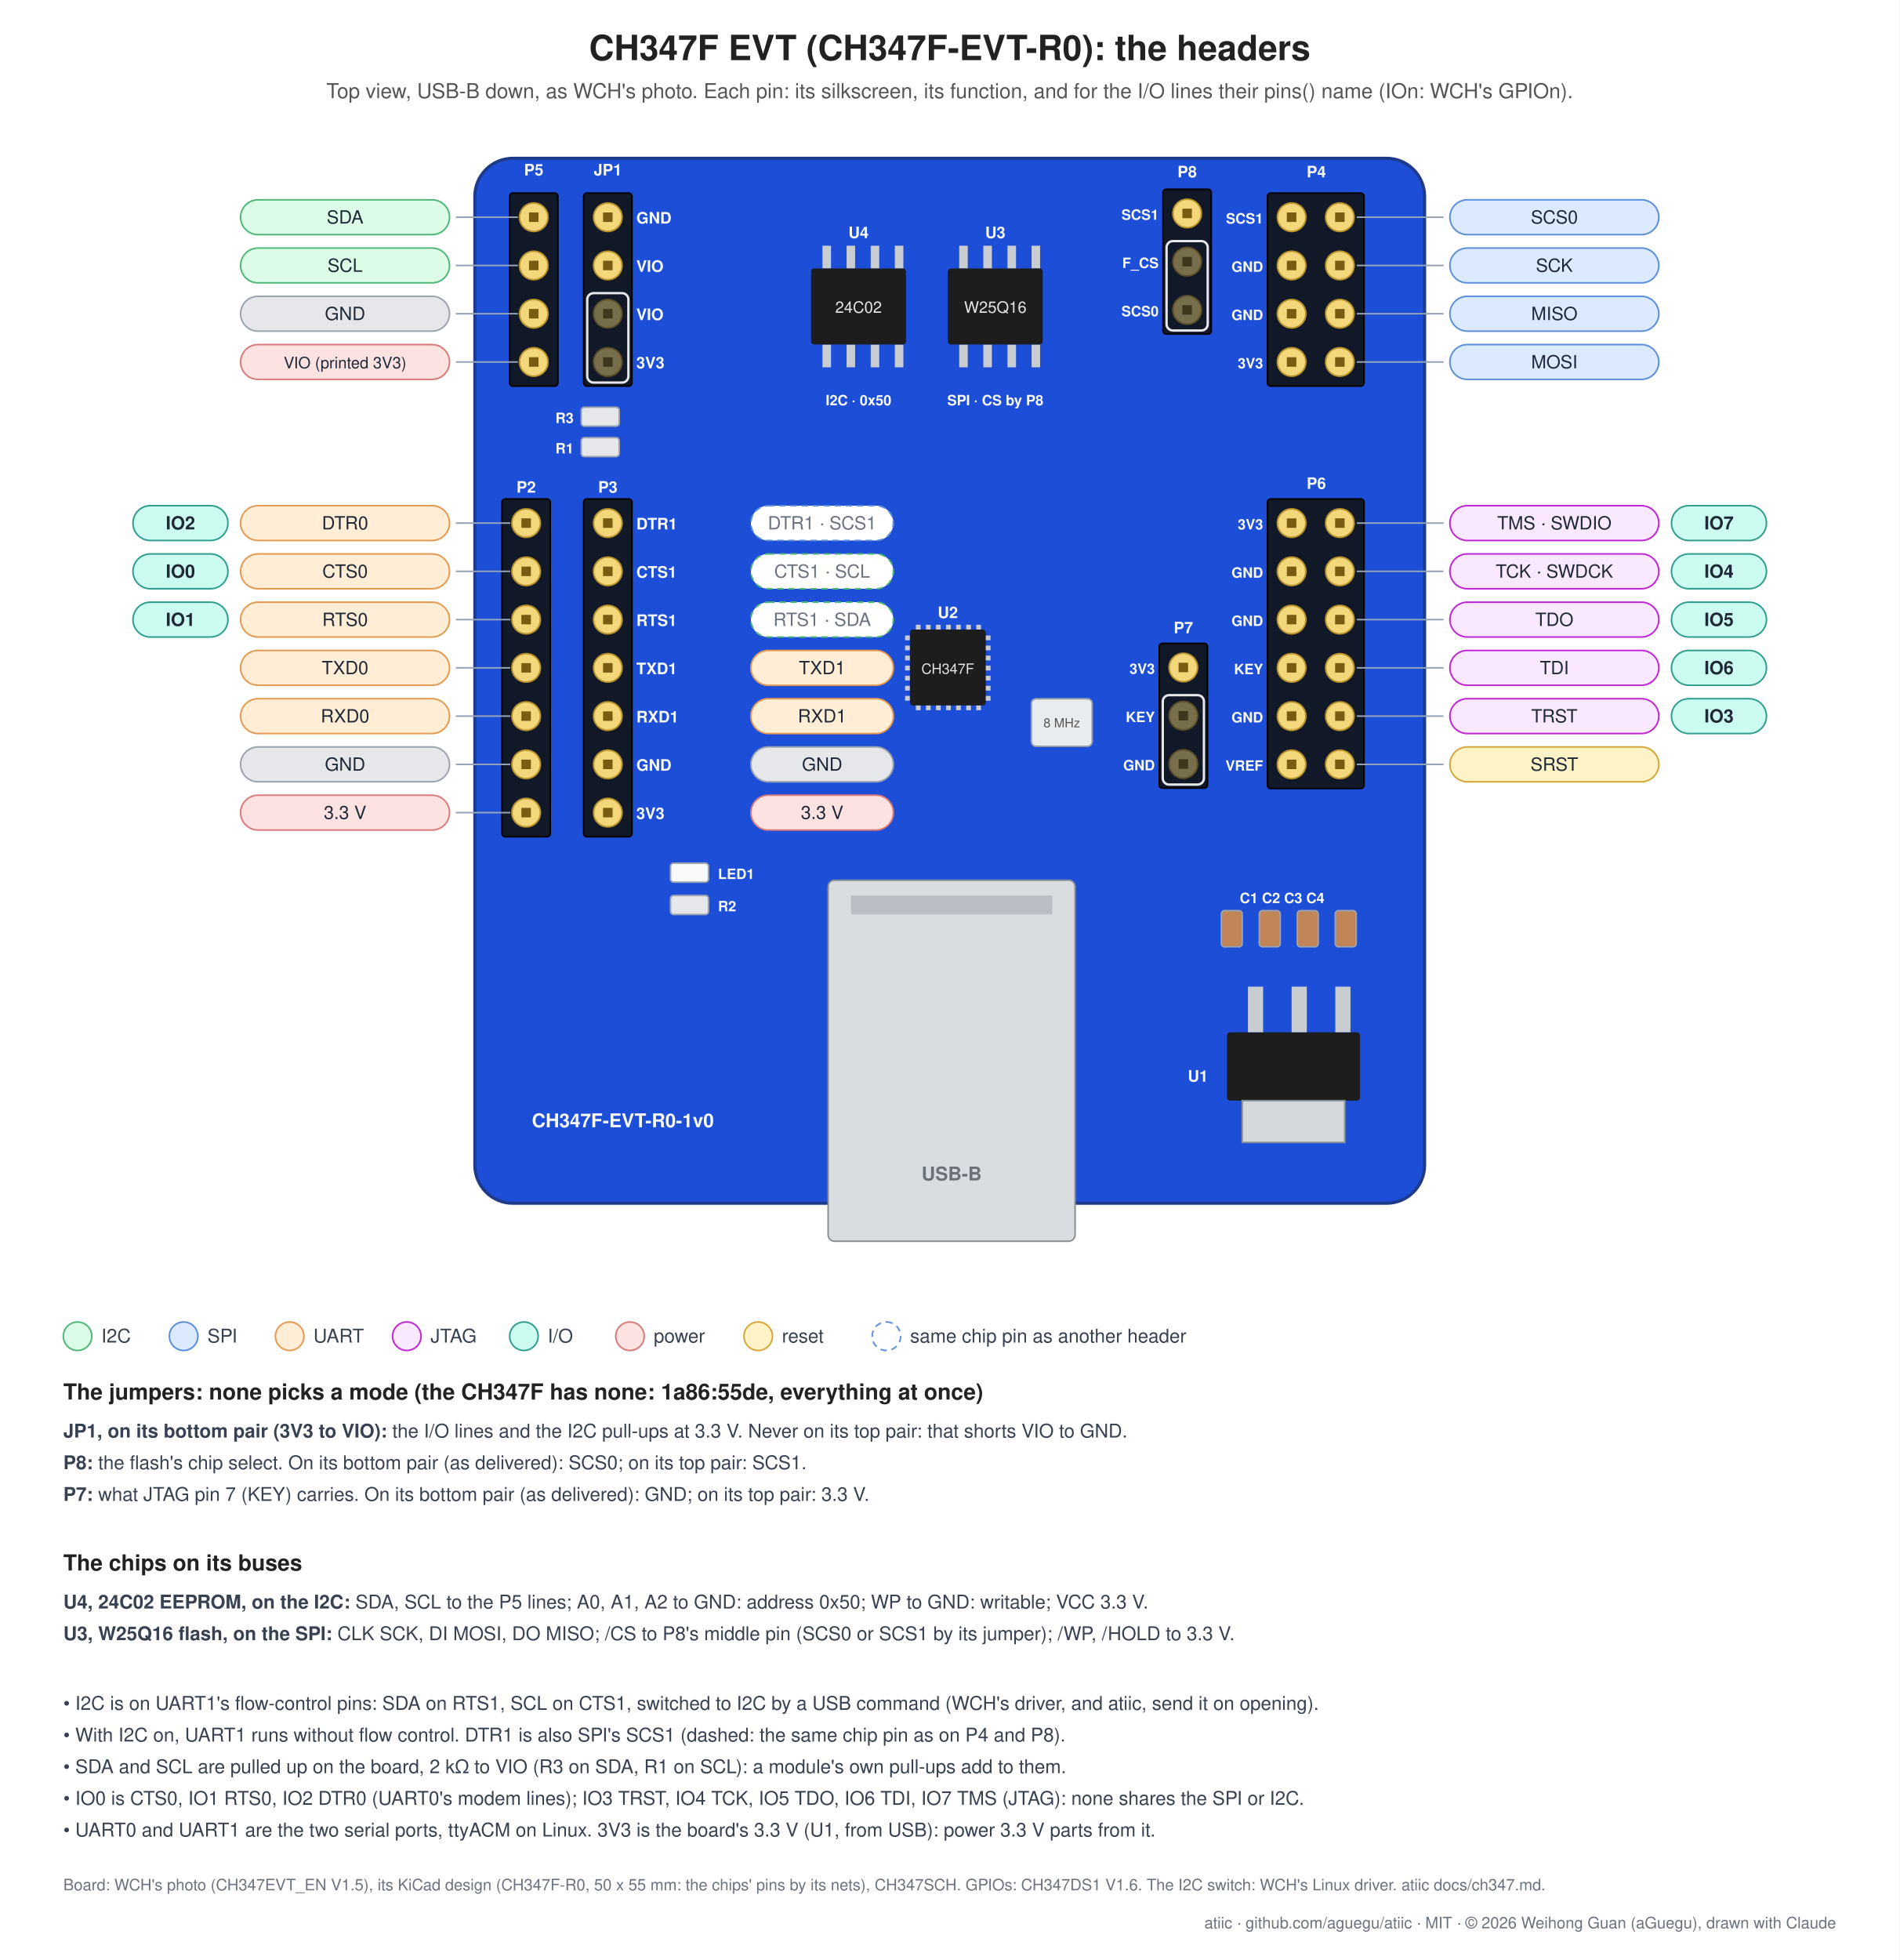
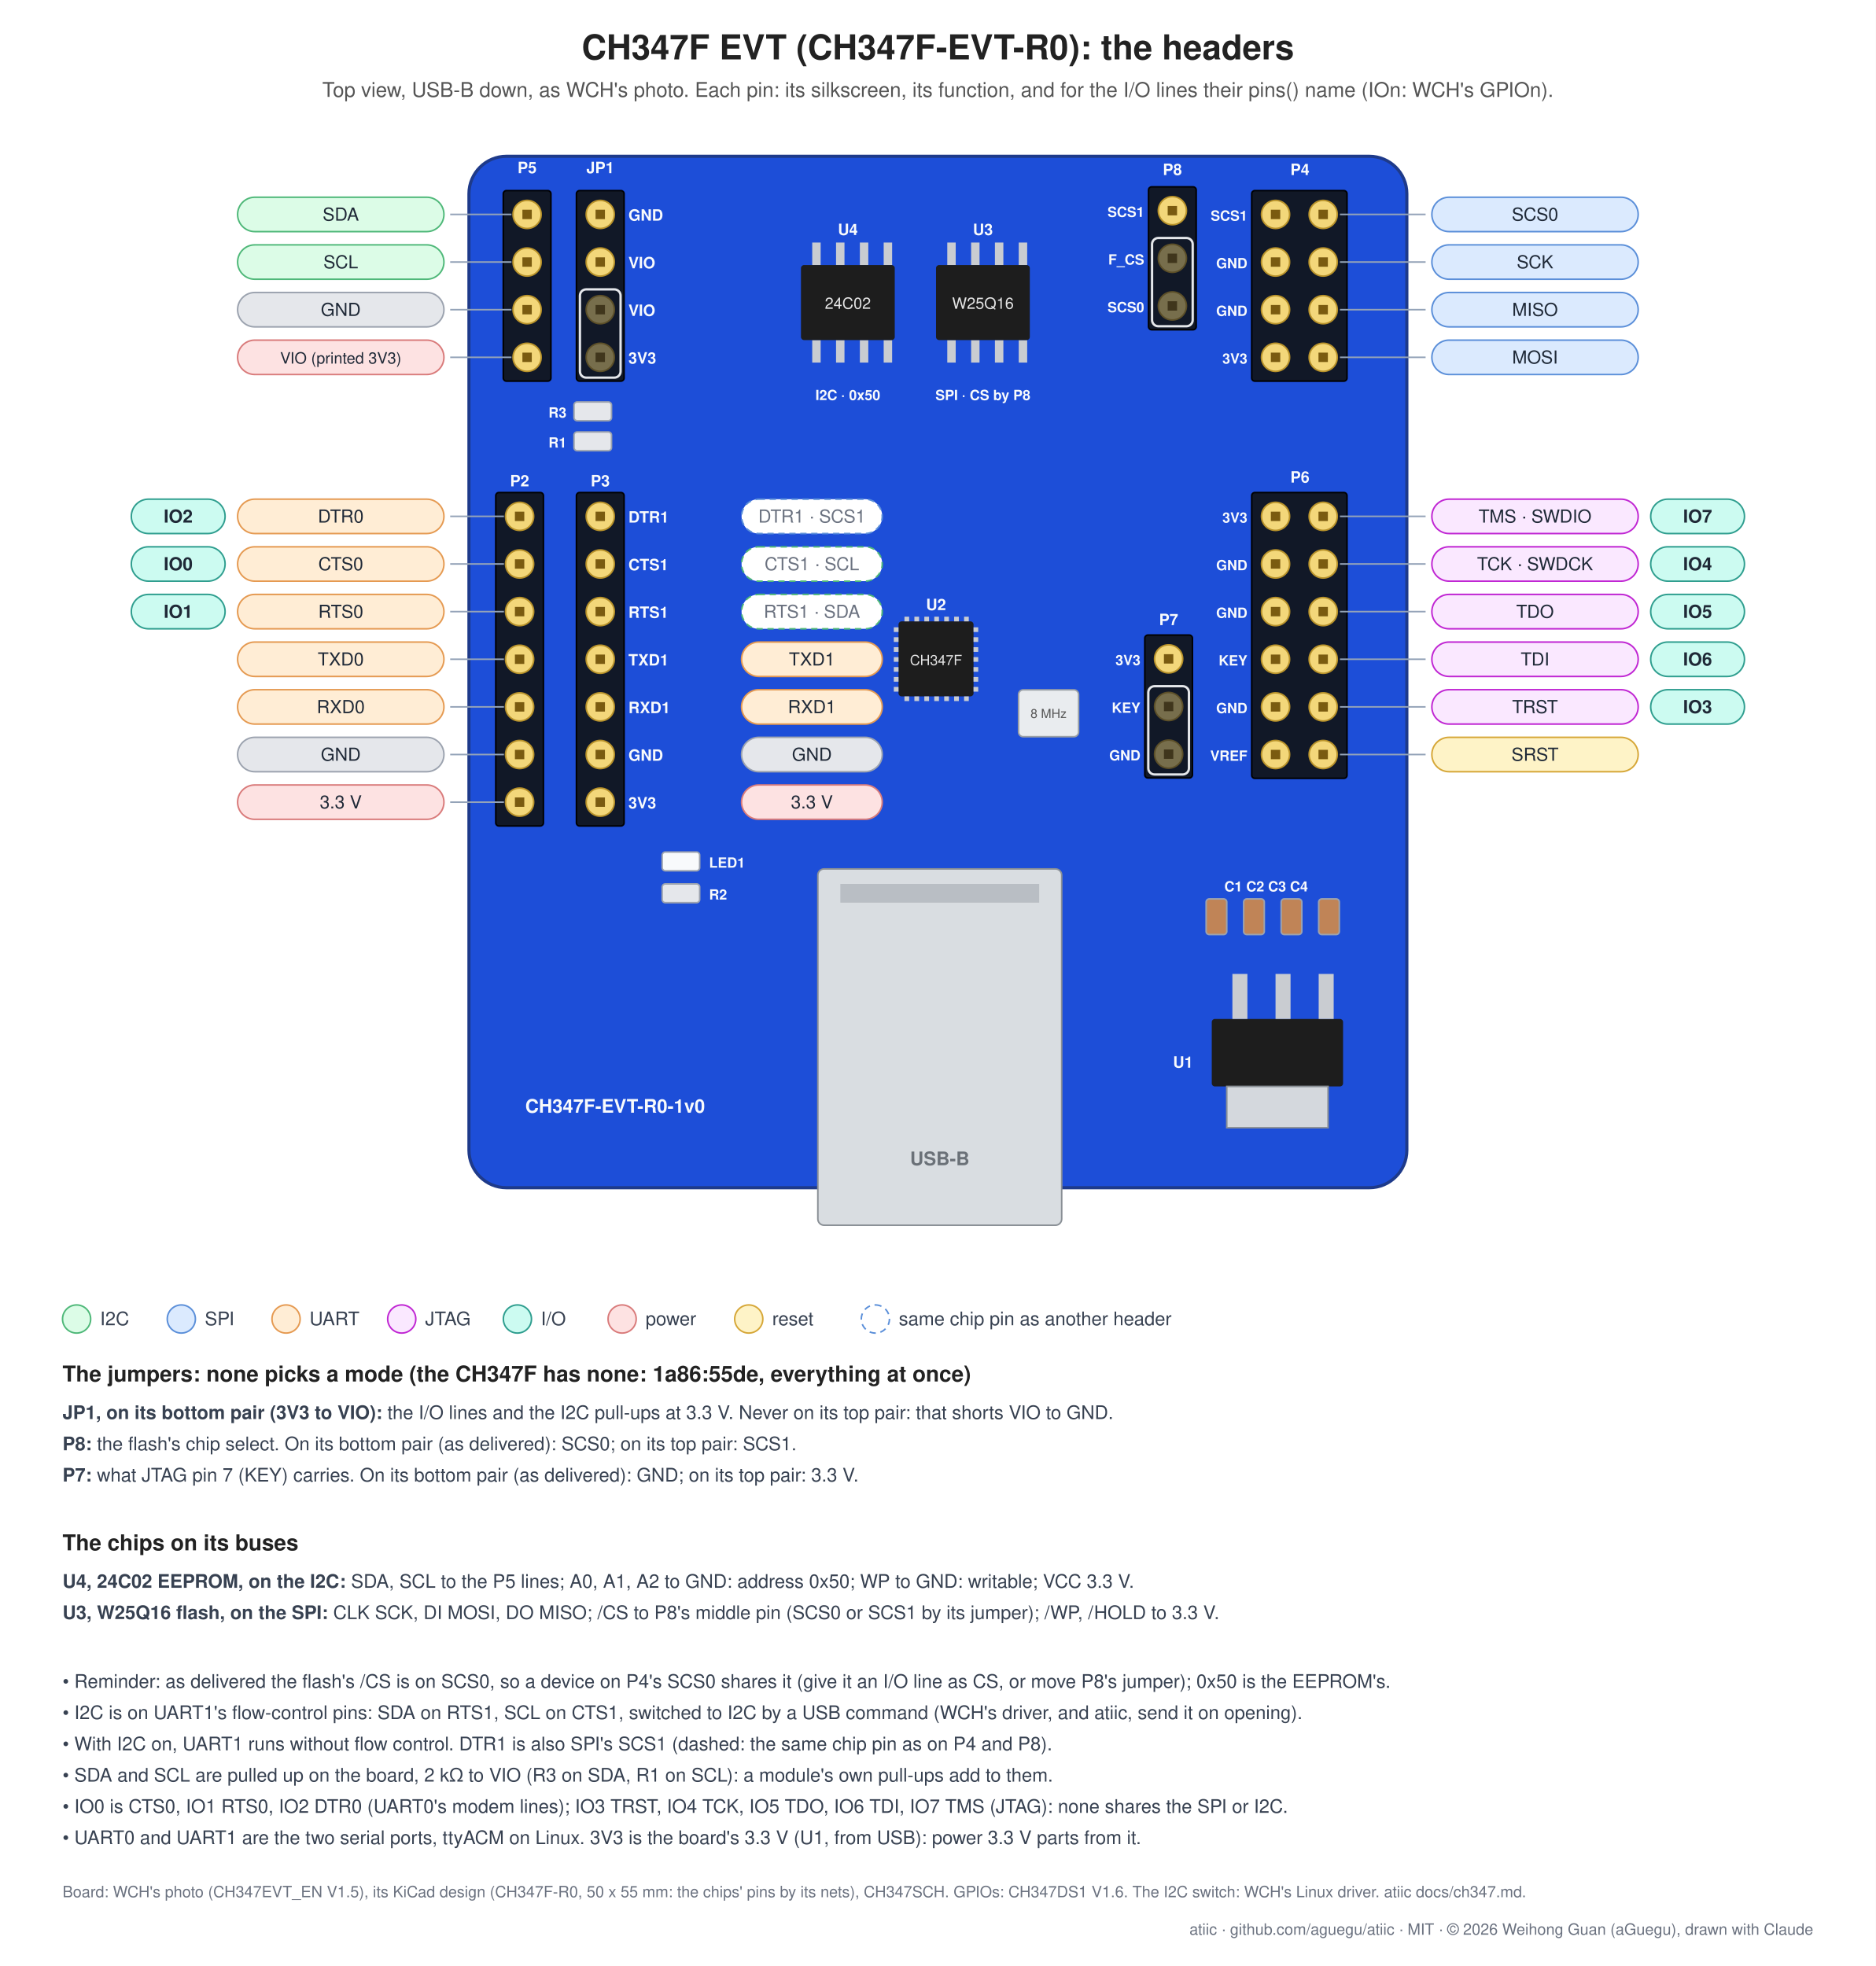
- <svg xmlns="http://www.w3.org/2000/svg" viewBox="0 0 1200 1238" width="1200" height="1238" font-family="Helvetica, Arial, sans-serif">
-   <rect width="1200" height="1238" fill="#ffffff" />
+ <svg xmlns="http://www.w3.org/2000/svg" viewBox="0 0 1200 1258" width="1200" height="1258" font-family="Helvetica, Arial, sans-serif">
+   <rect width="1200" height="1258" fill="#ffffff" />
  <text x="600.0" y="38" text-anchor="middle" font-size="22" font-weight="bold" fill="#222">CH347F EVT (CH347F-EVT-R0): the headers</text>
  <text x="600.0" y="62" text-anchor="middle" font-size="13" fill="#555">Top view, USB-B down, as WCH's photo. Each pin: its silkscreen, its function, and for the I/O lines their pins() name (IOn: WCH's GPIOn).</text>
  <rect x="300" y="100" width="600" height="660" rx="24" fill="#1d4ed8" stroke="#1e3a8a" stroke-width="2" />
  <rect x="321.96" y="121.96" width="30.48" height="121.92" rx="2" fill="#111827" stroke="#000" />
  <circle cx="337.2" cy="137.2" r="9" fill="#f3d77a" stroke="#b8922a" />
  <rect x="334.2" y="134.2" width="6" height="6" fill="#7a5b10" />
  <circle cx="337.2" cy="167.68" r="9" fill="#f3d77a" stroke="#b8922a" />
  <rect x="334.2" y="164.68" width="6" height="6" fill="#7a5b10" />
  <circle cx="337.2" cy="198.16" r="9" fill="#f3d77a" stroke="#b8922a" />
  <rect x="334.2" y="195.16" width="6" height="6" fill="#7a5b10" />
  <circle cx="337.2" cy="228.64" r="9" fill="#f3d77a" stroke="#b8922a" />
  <rect x="334.2" y="225.64" width="6" height="6" fill="#7a5b10" />
  <text x="337.2" y="110.8" text-anchor="middle" font-size="10" font-weight="bold" fill="#f8fafc">P5</text>
  <line x1="327.2" y1="137.2" x2="288" y2="137.2" stroke="#94a3b8" />
  <rect x="152" y="126.2" width="132" height="22" rx="11" fill="#dcfce7" stroke="#4fb879" />
  <text x="218.0" y="141.2" text-anchor="middle" font-size="11.5" fill="#1f2937">SDA</text>
  <line x1="327.2" y1="167.68" x2="288" y2="167.68" stroke="#94a3b8" />
  <rect x="152" y="156.68" width="132" height="22" rx="11" fill="#dcfce7" stroke="#4fb879" />
  <text x="218.0" y="171.68" text-anchor="middle" font-size="11.5" fill="#1f2937">SCL</text>
  <line x1="327.2" y1="198.16" x2="288" y2="198.16" stroke="#94a3b8" />
  <rect x="152" y="187.16" width="132" height="22" rx="11" fill="#e5e7eb" stroke="#9ca3af" />
  <text x="218.0" y="202.16" text-anchor="middle" font-size="11.5" fill="#1f2937">GND</text>
  <line x1="327.2" y1="228.64" x2="288" y2="228.64" stroke="#94a3b8" />
  <rect x="152" y="217.64" width="132" height="22" rx="11" fill="#fde2e2" stroke="#d97b7b" />
  <text x="218.0" y="232.64" text-anchor="middle" font-size="10" fill="#1f2937">VIO (printed 3V3)</text>
  <rect x="368.76" y="121.96" width="30.48" height="121.92" rx="2" fill="#111827" stroke="#000" />
  <circle cx="384.0" cy="137.2" r="9" fill="#f3d77a" stroke="#b8922a" />
  <rect x="381.0" y="134.2" width="6" height="6" fill="#7a5b10" />
  <circle cx="384.0" cy="167.68" r="9" fill="#f3d77a" stroke="#b8922a" />
  <rect x="381.0" y="164.68" width="6" height="6" fill="#7a5b10" />
  <circle cx="384.0" cy="198.16" r="9" fill="#f3d77a" stroke="#b8922a" />
  <rect x="381.0" y="195.16" width="6" height="6" fill="#7a5b10" />
  <circle cx="384.0" cy="228.64" r="9" fill="#f3d77a" stroke="#b8922a" />
  <rect x="381.0" y="225.64" width="6" height="6" fill="#7a5b10" />
  <rect x="371.0" y="185.16" width="26" height="56.48" rx="4" fill="#111827" fill-opacity="0.55" stroke="#e5e7eb" stroke-width="1.5" />
  <text x="402.0" y="141.2" text-anchor="start" font-size="10" font-weight="bold" fill="#f8fafc">GND</text>
  <text x="402.0" y="171.68" text-anchor="start" font-size="10" font-weight="bold" fill="#f8fafc">VIO</text>
  <text x="402.0" y="202.16" text-anchor="start" font-size="10" font-weight="bold" fill="#f8fafc">VIO</text>
  <text x="402.0" y="232.64" text-anchor="start" font-size="10" font-weight="bold" fill="#f8fafc">3V3</text>
  <text x="384.0" y="110.8" text-anchor="middle" font-size="10" font-weight="bold" fill="#f8fafc">JP1</text>
  <rect x="367.2" y="257.2" width="24" height="12" rx="2" fill="#e5e7eb" stroke="#9ca3af" />
  <text x="362.4" y="267.2" text-anchor="end" font-size="9" font-weight="bold" fill="#f8fafc">R3</text>
  <rect x="367.2" y="276.4" width="24" height="12" rx="2" fill="#e5e7eb" stroke="#9ca3af" />
  <text x="362.4" y="286.4" text-anchor="end" font-size="9" font-weight="bold" fill="#f8fafc">R1</text>
  <rect x="317.16" y="315.16" width="30.48" height="213.36" rx="2" fill="#111827" stroke="#000" />
  <circle cx="332.4" cy="330.4" r="9" fill="#f3d77a" stroke="#b8922a" />
  <rect x="329.4" y="327.4" width="6" height="6" fill="#7a5b10" />
  <circle cx="332.4" cy="360.88" r="9" fill="#f3d77a" stroke="#b8922a" />
  <rect x="329.4" y="357.88" width="6" height="6" fill="#7a5b10" />
  <circle cx="332.4" cy="391.36" r="9" fill="#f3d77a" stroke="#b8922a" />
  <rect x="329.4" y="388.36" width="6" height="6" fill="#7a5b10" />
  <circle cx="332.4" cy="421.84" r="9" fill="#f3d77a" stroke="#b8922a" />
  <rect x="329.4" y="418.84" width="6" height="6" fill="#7a5b10" />
  <circle cx="332.4" cy="452.32" r="9" fill="#f3d77a" stroke="#b8922a" />
  <rect x="329.4" y="449.32" width="6" height="6" fill="#7a5b10" />
  <circle cx="332.4" cy="482.8" r="9" fill="#f3d77a" stroke="#b8922a" />
  <rect x="329.4" y="479.8" width="6" height="6" fill="#7a5b10" />
  <circle cx="332.4" cy="513.28" r="9" fill="#f3d77a" stroke="#b8922a" />
  <rect x="329.4" y="510.28" width="6" height="6" fill="#7a5b10" />
  <rect x="368.76" y="315.16" width="30.48" height="213.36" rx="2" fill="#111827" stroke="#000" />
  <circle cx="384.0" cy="330.4" r="9" fill="#f3d77a" stroke="#b8922a" />
  <rect x="381.0" y="327.4" width="6" height="6" fill="#7a5b10" />
  <circle cx="384.0" cy="360.88" r="9" fill="#f3d77a" stroke="#b8922a" />
  <rect x="381.0" y="357.88" width="6" height="6" fill="#7a5b10" />
  <circle cx="384.0" cy="391.36" r="9" fill="#f3d77a" stroke="#b8922a" />
  <rect x="381.0" y="388.36" width="6" height="6" fill="#7a5b10" />
  <circle cx="384.0" cy="421.84" r="9" fill="#f3d77a" stroke="#b8922a" />
  <rect x="381.0" y="418.84" width="6" height="6" fill="#7a5b10" />
  <circle cx="384.0" cy="452.32" r="9" fill="#f3d77a" stroke="#b8922a" />
  <rect x="381.0" y="449.32" width="6" height="6" fill="#7a5b10" />
  <circle cx="384.0" cy="482.8" r="9" fill="#f3d77a" stroke="#b8922a" />
  <rect x="381.0" y="479.8" width="6" height="6" fill="#7a5b10" />
  <circle cx="384.0" cy="513.28" r="9" fill="#f3d77a" stroke="#b8922a" />
  <rect x="381.0" y="510.28" width="6" height="6" fill="#7a5b10" />
  <text x="332.4" y="311.2" text-anchor="middle" font-size="10" font-weight="bold" fill="#f8fafc">P2</text>
  <text x="384.0" y="311.2" text-anchor="middle" font-size="10" font-weight="bold" fill="#f8fafc">P3</text>
  <line x1="322.4" y1="330.4" x2="288" y2="330.4" stroke="#94a3b8" />
  <rect x="152" y="319.4" width="132" height="22" rx="11" fill="#ffedd5" stroke="#e59a52" />
  <text x="218.0" y="334.4" text-anchor="middle" font-size="11.5" fill="#1f2937">DTR0</text>
  <rect x="84" y="319.4" width="60" height="22" rx="11" fill="#ccfbf1" stroke="#2f9e8f" />
  <text x="114.0" y="334.4" text-anchor="middle" font-size="11.5" font-weight="bold" fill="#1f2937">IO2</text>
  <text x="402.0" y="334.4" text-anchor="start" font-size="10" font-weight="bold" fill="#f8fafc">DTR1</text>
  <rect x="474.4" y="319.4" width="90" height="22" rx="11" fill="#ffffff" stroke="#5b8fd9" stroke-dasharray="4 3" />
  <text x="519.4" y="334.4" text-anchor="middle" font-size="11.5" fill="#6b7280">DTR1 · SCS1</text>
  <line x1="322.4" y1="360.88" x2="288" y2="360.88" stroke="#94a3b8" />
  <rect x="152" y="349.88" width="132" height="22" rx="11" fill="#ffedd5" stroke="#e59a52" />
  <text x="218.0" y="364.88" text-anchor="middle" font-size="11.5" fill="#1f2937">CTS0</text>
  <rect x="84" y="349.88" width="60" height="22" rx="11" fill="#ccfbf1" stroke="#2f9e8f" />
  <text x="114.0" y="364.88" text-anchor="middle" font-size="11.5" font-weight="bold" fill="#1f2937">IO0</text>
  <text x="402.0" y="364.88" text-anchor="start" font-size="10" font-weight="bold" fill="#f8fafc">CTS1</text>
  <rect x="474.4" y="349.88" width="90" height="22" rx="11" fill="#ffffff" stroke="#4fb879" stroke-dasharray="4 3" />
  <text x="519.4" y="364.88" text-anchor="middle" font-size="11.5" fill="#6b7280">CTS1 · SCL</text>
  <line x1="322.4" y1="391.36" x2="288" y2="391.36" stroke="#94a3b8" />
  <rect x="152" y="380.36" width="132" height="22" rx="11" fill="#ffedd5" stroke="#e59a52" />
  <text x="218.0" y="395.36" text-anchor="middle" font-size="11.5" fill="#1f2937">RTS0</text>
  <rect x="84" y="380.36" width="60" height="22" rx="11" fill="#ccfbf1" stroke="#2f9e8f" />
  <text x="114.0" y="395.36" text-anchor="middle" font-size="11.5" font-weight="bold" fill="#1f2937">IO1</text>
  <text x="402.0" y="395.36" text-anchor="start" font-size="10" font-weight="bold" fill="#f8fafc">RTS1</text>
  <rect x="474.4" y="380.36" width="90" height="22" rx="11" fill="#ffffff" stroke="#4fb879" stroke-dasharray="4 3" />
  <text x="519.4" y="395.36" text-anchor="middle" font-size="11.5" fill="#6b7280">RTS1 · SDA</text>
  <line x1="322.4" y1="421.84" x2="288" y2="421.84" stroke="#94a3b8" />
  <rect x="152" y="410.84" width="132" height="22" rx="11" fill="#ffedd5" stroke="#e59a52" />
  <text x="218.0" y="425.84" text-anchor="middle" font-size="11.5" fill="#1f2937">TXD0</text>
  <text x="402.0" y="425.84" text-anchor="start" font-size="10" font-weight="bold" fill="#f8fafc">TXD1</text>
  <rect x="474.4" y="410.84" width="90" height="22" rx="11" fill="#ffedd5" stroke="#e59a52" />
  <text x="519.4" y="425.84" text-anchor="middle" font-size="11.5" fill="#1f2937">TXD1</text>
  <line x1="322.4" y1="452.32" x2="288" y2="452.32" stroke="#94a3b8" />
  <rect x="152" y="441.32" width="132" height="22" rx="11" fill="#ffedd5" stroke="#e59a52" />
  <text x="218.0" y="456.32" text-anchor="middle" font-size="11.5" fill="#1f2937">RXD0</text>
  <text x="402.0" y="456.32" text-anchor="start" font-size="10" font-weight="bold" fill="#f8fafc">RXD1</text>
  <rect x="474.4" y="441.32" width="90" height="22" rx="11" fill="#ffedd5" stroke="#e59a52" />
  <text x="519.4" y="456.32" text-anchor="middle" font-size="11.5" fill="#1f2937">RXD1</text>
  <line x1="322.4" y1="482.8" x2="288" y2="482.8" stroke="#94a3b8" />
  <rect x="152" y="471.8" width="132" height="22" rx="11" fill="#e5e7eb" stroke="#9ca3af" />
  <text x="218.0" y="486.8" text-anchor="middle" font-size="11.5" fill="#1f2937">GND</text>
  <text x="402.0" y="486.8" text-anchor="start" font-size="10" font-weight="bold" fill="#f8fafc">GND</text>
  <rect x="474.4" y="471.8" width="90" height="22" rx="11" fill="#e5e7eb" stroke="#9ca3af" />
  <text x="519.4" y="486.8" text-anchor="middle" font-size="11.5" fill="#1f2937">GND</text>
  <line x1="322.4" y1="513.28" x2="288" y2="513.28" stroke="#94a3b8" />
  <rect x="152" y="502.28" width="132" height="22" rx="11" fill="#fde2e2" stroke="#d97b7b" />
  <text x="218.0" y="517.28" text-anchor="middle" font-size="11.5" fill="#1f2937">3.3 V</text>
  <text x="402.0" y="517.28" text-anchor="start" font-size="10" font-weight="bold" fill="#f8fafc">3V3</text>
  <rect x="474.4" y="502.28" width="90" height="22" rx="11" fill="#fde2e2" stroke="#d97b7b" />
  <text x="519.4" y="517.28" text-anchor="middle" font-size="11.5" fill="#1f2937">3.3 V</text>
  <rect x="519.6" y="155.2" width="5.4" height="14.4" fill="#c9ccd1" />
  <rect x="519.6" y="217.6" width="5.4" height="14.4" fill="#c9ccd1" />
  <rect x="534.84" y="155.2" width="5.4" height="14.4" fill="#c9ccd1" />
  <rect x="534.84" y="217.6" width="5.4" height="14.4" fill="#c9ccd1" />
  <rect x="550.08" y="155.2" width="5.4" height="14.4" fill="#c9ccd1" />
  <rect x="550.08" y="217.6" width="5.4" height="14.4" fill="#c9ccd1" />
  <rect x="565.32" y="155.2" width="5.4" height="14.4" fill="#c9ccd1" />
  <rect x="565.32" y="217.6" width="5.4" height="14.4" fill="#c9ccd1" />
  <rect x="512.4" y="169.6" width="60" height="48" rx="2" fill="#1d1d1d" />
  <text x="542.4" y="197.6" text-anchor="middle" font-size="10" fill="#e5e5e5">24C02</text>
  <text x="542.4" y="150.4" text-anchor="middle" font-size="10" font-weight="bold" fill="#f8fafc">U4</text>
  <rect x="606.0" y="155.2" width="5.4" height="14.4" fill="#c9ccd1" />
  <rect x="606.0" y="217.6" width="5.4" height="14.4" fill="#c9ccd1" />
  <rect x="621.24" y="155.2" width="5.4" height="14.4" fill="#c9ccd1" />
  <rect x="621.24" y="217.6" width="5.4" height="14.4" fill="#c9ccd1" />
  <rect x="636.48" y="155.2" width="5.4" height="14.4" fill="#c9ccd1" />
  <rect x="636.48" y="217.6" width="5.4" height="14.4" fill="#c9ccd1" />
  <rect x="651.72" y="155.2" width="5.4" height="14.4" fill="#c9ccd1" />
  <rect x="651.72" y="217.6" width="5.4" height="14.4" fill="#c9ccd1" />
  <rect x="598.8" y="169.6" width="60" height="48" rx="2" fill="#1d1d1d" />
  <text x="628.8" y="197.6" text-anchor="middle" font-size="10" fill="#e5e5e5">W25Q16</text>
  <text x="628.8" y="150.4" text-anchor="middle" font-size="10" font-weight="bold" fill="#f8fafc">U3</text>
  <text x="542.4" y="256.0" text-anchor="middle" font-size="9" font-weight="bold" fill="#f8fafc">I2C · 0x50</text>
  <text x="628.8" y="256.0" text-anchor="middle" font-size="9" font-weight="bold" fill="#f8fafc">SPI · CS by P8</text>
  <rect x="574.8" y="397.6" width="48" height="48" rx="2" fill="#1d1d1d" />
  <rect x="578.6" y="394.6" width="3" height="3" fill="#c9ccd1" />
  <rect x="578.6" y="445.6" width="3" height="3" fill="#c9ccd1" />
  <rect x="571.8" y="401.4" width="3" height="3" fill="#c9ccd1" />
  <rect x="622.8" y="401.4" width="3" height="3" fill="#c9ccd1" />
  <rect x="584.96" y="394.6" width="3" height="3" fill="#c9ccd1" />
  <rect x="584.96" y="445.6" width="3" height="3" fill="#c9ccd1" />
  <rect x="571.8" y="407.76" width="3" height="3" fill="#c9ccd1" />
  <rect x="622.8" y="407.76" width="3" height="3" fill="#c9ccd1" />
  <rect x="591.32" y="394.6" width="3" height="3" fill="#c9ccd1" />
  <rect x="591.32" y="445.6" width="3" height="3" fill="#c9ccd1" />
  <rect x="571.8" y="414.12" width="3" height="3" fill="#c9ccd1" />
  <rect x="622.8" y="414.12" width="3" height="3" fill="#c9ccd1" />
  <rect x="597.68" y="394.6" width="3" height="3" fill="#c9ccd1" />
  <rect x="597.68" y="445.6" width="3" height="3" fill="#c9ccd1" />
  <rect x="571.8" y="420.48" width="3" height="3" fill="#c9ccd1" />
  <rect x="622.8" y="420.48" width="3" height="3" fill="#c9ccd1" />
  <rect x="604.04" y="394.6" width="3" height="3" fill="#c9ccd1" />
  <rect x="604.04" y="445.6" width="3" height="3" fill="#c9ccd1" />
  <rect x="571.8" y="426.84" width="3" height="3" fill="#c9ccd1" />
  <rect x="622.8" y="426.84" width="3" height="3" fill="#c9ccd1" />
  <rect x="610.4" y="394.6" width="3" height="3" fill="#c9ccd1" />
  <rect x="610.4" y="445.6" width="3" height="3" fill="#c9ccd1" />
  <rect x="571.8" y="433.2" width="3" height="3" fill="#c9ccd1" />
  <rect x="622.8" y="433.2" width="3" height="3" fill="#c9ccd1" />
  <rect x="616.76" y="394.6" width="3" height="3" fill="#c9ccd1" />
  <rect x="616.76" y="445.6" width="3" height="3" fill="#c9ccd1" />
  <rect x="571.8" y="439.56" width="3" height="3" fill="#c9ccd1" />
  <rect x="622.8" y="439.56" width="3" height="3" fill="#c9ccd1" />
  <text x="598.8" y="425.6" text-anchor="middle" font-size="9" fill="#e5e5e5">CH347F</text>
  <text x="598.8" y="390.4" text-anchor="middle" font-size="10" font-weight="bold" fill="#f8fafc">U2</text>
  <rect x="651.6" y="441.4" width="38.4" height="30.0" rx="3" fill="#e9ecef" stroke="#9aa0a6" />
  <text x="670.8" y="459.4" text-anchor="middle" font-size="8" fill="#555">8 MHz</text>
  <rect x="734.76" y="119.56" width="30.48" height="91.44" rx="2" fill="#111827" stroke="#000" />
  <circle cx="750.0" cy="134.8" r="9" fill="#f3d77a" stroke="#b8922a" />
  <rect x="747.0" y="131.8" width="6" height="6" fill="#7a5b10" />
  <circle cx="750.0" cy="165.28" r="9" fill="#f3d77a" stroke="#b8922a" />
  <rect x="747.0" y="162.28" width="6" height="6" fill="#7a5b10" />
  <circle cx="750.0" cy="195.76" r="9" fill="#f3d77a" stroke="#b8922a" />
  <rect x="747.0" y="192.76" width="6" height="6" fill="#7a5b10" />
  <rect x="737.0" y="152.28" width="26" height="56.48" rx="4" fill="#111827" fill-opacity="0.55" stroke="#e5e7eb" stroke-width="1.5" />
  <text x="750.0" y="112.0" text-anchor="middle" font-size="10" font-weight="bold" fill="#f8fafc">P8</text>
  <text x="732.0" y="138.8" text-anchor="end" font-size="9" font-weight="bold" fill="#f8fafc">SCS1</text>
  <text x="732.0" y="169.28" text-anchor="end" font-size="9" font-weight="bold" fill="#f8fafc">F_CS</text>
  <text x="732.0" y="199.76" text-anchor="end" font-size="9" font-weight="bold" fill="#f8fafc">SCS0</text>
  <rect x="800.76" y="121.96" width="60.96" height="121.92" rx="2" fill="#111827" stroke="#000" />
  <circle cx="816.0" cy="137.2" r="9" fill="#f3d77a" stroke="#b8922a" />
  <rect x="813.0" y="134.2" width="6" height="6" fill="#7a5b10" />
  <circle cx="816.0" cy="167.68" r="9" fill="#f3d77a" stroke="#b8922a" />
  <rect x="813.0" y="164.68" width="6" height="6" fill="#7a5b10" />
  <circle cx="816.0" cy="198.16" r="9" fill="#f3d77a" stroke="#b8922a" />
  <rect x="813.0" y="195.16" width="6" height="6" fill="#7a5b10" />
  <circle cx="816.0" cy="228.64" r="9" fill="#f3d77a" stroke="#b8922a" />
  <rect x="813.0" y="225.64" width="6" height="6" fill="#7a5b10" />
  <circle cx="846.48" cy="137.2" r="9" fill="#f3d77a" stroke="#b8922a" />
  <rect x="843.48" y="134.2" width="6" height="6" fill="#7a5b10" />
  <circle cx="846.48" cy="167.68" r="9" fill="#f3d77a" stroke="#b8922a" />
  <rect x="843.48" y="164.68" width="6" height="6" fill="#7a5b10" />
  <circle cx="846.48" cy="198.16" r="9" fill="#f3d77a" stroke="#b8922a" />
  <rect x="843.48" y="195.16" width="6" height="6" fill="#7a5b10" />
  <circle cx="846.48" cy="228.64" r="9" fill="#f3d77a" stroke="#b8922a" />
  <rect x="843.48" y="225.64" width="6" height="6" fill="#7a5b10" />
  <text x="831.6" y="112.0" text-anchor="middle" font-size="10" font-weight="bold" fill="#f8fafc">P4</text>
  <text x="798.0" y="141.2" text-anchor="end" font-size="9" font-weight="bold" fill="#f8fafc">SCS1</text>
  <text x="798.0" y="171.68" text-anchor="end" font-size="9" font-weight="bold" fill="#f8fafc">GND</text>
  <text x="798.0" y="202.16" text-anchor="end" font-size="9" font-weight="bold" fill="#f8fafc">GND</text>
  <text x="798.0" y="232.64" text-anchor="end" font-size="9" font-weight="bold" fill="#f8fafc">3V3</text>
  <line x1="857.2" y1="137.2" x2="912" y2="137.2" stroke="#94a3b8" />
  <rect x="916" y="126.2" width="132" height="22" rx="11" fill="#dbeafe" stroke="#5b8fd9" />
  <text x="982.0" y="141.2" text-anchor="middle" font-size="11.5" fill="#1f2937">SCS0</text>
  <line x1="857.2" y1="167.68" x2="912" y2="167.68" stroke="#94a3b8" />
  <rect x="916" y="156.68" width="132" height="22" rx="11" fill="#dbeafe" stroke="#5b8fd9" />
  <text x="982.0" y="171.68" text-anchor="middle" font-size="11.5" fill="#1f2937">SCK</text>
  <line x1="857.2" y1="198.16" x2="912" y2="198.16" stroke="#94a3b8" />
  <rect x="916" y="187.16" width="132" height="22" rx="11" fill="#dbeafe" stroke="#5b8fd9" />
  <text x="982.0" y="202.16" text-anchor="middle" font-size="11.5" fill="#1f2937">MISO</text>
  <line x1="857.2" y1="228.64" x2="912" y2="228.64" stroke="#94a3b8" />
  <rect x="916" y="217.64" width="132" height="22" rx="11" fill="#dbeafe" stroke="#5b8fd9" />
  <text x="982.0" y="232.64" text-anchor="middle" font-size="11.5" fill="#1f2937">MOSI</text>
  <rect x="732.36" y="406.36" width="30.48" height="91.44" rx="2" fill="#111827" stroke="#000" />
  <circle cx="747.6" cy="421.6" r="9" fill="#f3d77a" stroke="#b8922a" />
  <rect x="744.6" y="418.6" width="6" height="6" fill="#7a5b10" />
  <circle cx="747.6" cy="452.08" r="9" fill="#f3d77a" stroke="#b8922a" />
  <rect x="744.6" y="449.08" width="6" height="6" fill="#7a5b10" />
  <circle cx="747.6" cy="482.56" r="9" fill="#f3d77a" stroke="#b8922a" />
  <rect x="744.6" y="479.56" width="6" height="6" fill="#7a5b10" />
  <rect x="734.6" y="439.08" width="26" height="56.48" rx="4" fill="#111827" fill-opacity="0.55" stroke="#e5e7eb" stroke-width="1.5" />
  <text x="747.6" y="400.0" text-anchor="middle" font-size="10" font-weight="bold" fill="#f8fafc">P7</text>
  <text x="729.6" y="425.6" text-anchor="end" font-size="9" font-weight="bold" fill="#f8fafc">3V3</text>
  <text x="729.6" y="456.08" text-anchor="end" font-size="9" font-weight="bold" fill="#f8fafc">KEY</text>
  <text x="729.6" y="486.56" text-anchor="end" font-size="9" font-weight="bold" fill="#f8fafc">GND</text>
  <rect x="800.76" y="315.16" width="60.96" height="182.88" rx="2" fill="#111827" stroke="#000" />
  <circle cx="816.0" cy="330.4" r="9" fill="#f3d77a" stroke="#b8922a" />
  <rect x="813.0" y="327.4" width="6" height="6" fill="#7a5b10" />
  <circle cx="816.0" cy="360.88" r="9" fill="#f3d77a" stroke="#b8922a" />
  <rect x="813.0" y="357.88" width="6" height="6" fill="#7a5b10" />
  <circle cx="816.0" cy="391.36" r="9" fill="#f3d77a" stroke="#b8922a" />
  <rect x="813.0" y="388.36" width="6" height="6" fill="#7a5b10" />
  <circle cx="816.0" cy="421.84" r="9" fill="#f3d77a" stroke="#b8922a" />
  <rect x="813.0" y="418.84" width="6" height="6" fill="#7a5b10" />
  <circle cx="816.0" cy="452.32" r="9" fill="#f3d77a" stroke="#b8922a" />
  <rect x="813.0" y="449.32" width="6" height="6" fill="#7a5b10" />
  <circle cx="816.0" cy="482.8" r="9" fill="#f3d77a" stroke="#b8922a" />
  <rect x="813.0" y="479.8" width="6" height="6" fill="#7a5b10" />
  <circle cx="846.48" cy="330.4" r="9" fill="#f3d77a" stroke="#b8922a" />
  <rect x="843.48" y="327.4" width="6" height="6" fill="#7a5b10" />
  <circle cx="846.48" cy="360.88" r="9" fill="#f3d77a" stroke="#b8922a" />
  <rect x="843.48" y="357.88" width="6" height="6" fill="#7a5b10" />
  <circle cx="846.48" cy="391.36" r="9" fill="#f3d77a" stroke="#b8922a" />
  <rect x="843.48" y="388.36" width="6" height="6" fill="#7a5b10" />
  <circle cx="846.48" cy="421.84" r="9" fill="#f3d77a" stroke="#b8922a" />
  <rect x="843.48" y="418.84" width="6" height="6" fill="#7a5b10" />
  <circle cx="846.48" cy="452.32" r="9" fill="#f3d77a" stroke="#b8922a" />
  <rect x="843.48" y="449.32" width="6" height="6" fill="#7a5b10" />
  <circle cx="846.48" cy="482.8" r="9" fill="#f3d77a" stroke="#b8922a" />
  <rect x="843.48" y="479.8" width="6" height="6" fill="#7a5b10" />
  <text x="831.6" y="308.8" text-anchor="middle" font-size="10" font-weight="bold" fill="#f8fafc">P6</text>
  <text x="798.0" y="334.4" text-anchor="end" font-size="9" font-weight="bold" fill="#f8fafc">3V3</text>
  <text x="798.0" y="364.88" text-anchor="end" font-size="9" font-weight="bold" fill="#f8fafc">GND</text>
  <text x="798.0" y="395.36" text-anchor="end" font-size="9" font-weight="bold" fill="#f8fafc">GND</text>
  <text x="798.0" y="425.84" text-anchor="end" font-size="9" font-weight="bold" fill="#f8fafc">KEY</text>
  <text x="798.0" y="456.32" text-anchor="end" font-size="9" font-weight="bold" fill="#f8fafc">GND</text>
  <text x="798.0" y="486.8" text-anchor="end" font-size="9" font-weight="bold" fill="#f8fafc">VREF</text>
  <line x1="857.2" y1="330.4" x2="912" y2="330.4" stroke="#94a3b8" />
  <rect x="916" y="319.4" width="132" height="22" rx="11" fill="#fae8ff" stroke="#c026d3" />
  <text x="982.0" y="334.4" text-anchor="middle" font-size="11.5" fill="#1f2937">TMS · SWDIO</text>
  <rect x="1056" y="319.4" width="60" height="22" rx="11" fill="#ccfbf1" stroke="#2f9e8f" />
  <text x="1086.0" y="334.4" text-anchor="middle" font-size="11.5" font-weight="bold" fill="#1f2937">IO7</text>
  <line x1="857.2" y1="360.88" x2="912" y2="360.88" stroke="#94a3b8" />
  <rect x="916" y="349.88" width="132" height="22" rx="11" fill="#fae8ff" stroke="#c026d3" />
  <text x="982.0" y="364.88" text-anchor="middle" font-size="11.5" fill="#1f2937">TCK · SWDCK</text>
  <rect x="1056" y="349.88" width="60" height="22" rx="11" fill="#ccfbf1" stroke="#2f9e8f" />
  <text x="1086.0" y="364.88" text-anchor="middle" font-size="11.5" font-weight="bold" fill="#1f2937">IO4</text>
  <line x1="857.2" y1="391.36" x2="912" y2="391.36" stroke="#94a3b8" />
  <rect x="916" y="380.36" width="132" height="22" rx="11" fill="#fae8ff" stroke="#c026d3" />
  <text x="982.0" y="395.36" text-anchor="middle" font-size="11.5" fill="#1f2937">TDO</text>
  <rect x="1056" y="380.36" width="60" height="22" rx="11" fill="#ccfbf1" stroke="#2f9e8f" />
  <text x="1086.0" y="395.36" text-anchor="middle" font-size="11.5" font-weight="bold" fill="#1f2937">IO5</text>
  <line x1="857.2" y1="421.84" x2="912" y2="421.84" stroke="#94a3b8" />
  <rect x="916" y="410.84" width="132" height="22" rx="11" fill="#fae8ff" stroke="#c026d3" />
  <text x="982.0" y="425.84" text-anchor="middle" font-size="11.5" fill="#1f2937">TDI</text>
  <rect x="1056" y="410.84" width="60" height="22" rx="11" fill="#ccfbf1" stroke="#2f9e8f" />
  <text x="1086.0" y="425.84" text-anchor="middle" font-size="11.5" font-weight="bold" fill="#1f2937">IO6</text>
  <line x1="857.2" y1="452.32" x2="912" y2="452.32" stroke="#94a3b8" />
  <rect x="916" y="441.32" width="132" height="22" rx="11" fill="#fae8ff" stroke="#c026d3" />
  <text x="982.0" y="456.32" text-anchor="middle" font-size="11.5" fill="#1f2937">TRST</text>
  <rect x="1056" y="441.32" width="60" height="22" rx="11" fill="#ccfbf1" stroke="#2f9e8f" />
  <text x="1086.0" y="456.32" text-anchor="middle" font-size="11.5" font-weight="bold" fill="#1f2937">IO3</text>
  <line x1="857.2" y1="482.8" x2="912" y2="482.8" stroke="#94a3b8" />
  <rect x="916" y="471.8" width="132" height="22" rx="11" fill="#fef3c7" stroke="#d6a738" />
  <text x="982.0" y="486.8" text-anchor="middle" font-size="11.5" fill="#1f2937">SRST</text>
  <rect x="423.6" y="545.2" width="24" height="12" rx="2" fill="#f8fafc" stroke="#9ca3af" />
  <text x="453.6" y="555.2" text-anchor="start" font-size="9" font-weight="bold" fill="#f8fafc">LED1</text>
  <rect x="423.6" y="565.6" width="24" height="12" rx="2" fill="#e5e7eb" stroke="#9ca3af" />
  <text x="453.6" y="575.6" text-anchor="start" font-size="9" font-weight="bold" fill="#f8fafc">R2</text>
  <rect x="771.6" y="575.2" width="13.2" height="22.8" rx="2" fill="#c08457" stroke="#9ca3af" />
  <rect x="795.6" y="575.2" width="13.2" height="22.8" rx="2" fill="#c08457" stroke="#9ca3af" />
  <rect x="819.6" y="575.2" width="13.2" height="22.8" rx="2" fill="#c08457" stroke="#9ca3af" />
  <rect x="843.6" y="575.2" width="13.2" height="22.8" rx="2" fill="#c08457" stroke="#9ca3af" />
  <text x="810.0" y="570.4" text-anchor="middle" font-size="9" font-weight="bold" fill="#f8fafc">C1 C2 C3 C4</text>
  <rect x="775.2" y="652.0" width="84" height="43.2" rx="2" fill="#1d1d1d" />
  <rect x="784.8" y="695.2" width="64.8" height="26.4" fill="#d4d8dd" stroke="#8a9096" />
  <rect x="788.4" y="623.2" width="9.6" height="28.8" fill="#c9ccd1" />
  <rect x="816.0" y="623.2" width="9.6" height="28.8" fill="#c9ccd1" />
  <rect x="843.6" y="623.2" width="9.6" height="28.8" fill="#c9ccd1" />
  <text x="763.2" y="683.2" text-anchor="end" font-size="10" font-weight="bold" fill="#f8fafc">U1</text>
  <rect x="523.2" y="556.0" width="156.0" height="228.0" rx="4" fill="#d9dde1" stroke="#8a9096" />
  <rect x="537.6" y="565.6" width="127.2" height="12.0" fill="#b9bec4" />
  <text x="601.2" y="745.6" text-anchor="middle" font-size="12" font-weight="bold" fill="#6b7178">USB-B</text>
  <text x="336.0" y="712.0" text-anchor="start" font-size="12" font-weight="bold" fill="#f8fafc">CH347F-EVT-R0-1v0</text>
  <rect x="40" y="835.0" width="18" height="18" rx="9" fill="#dcfce7" stroke="#4fb879" />
  <text x="64" y="848.0" font-size="12" fill="#374151">I2C</text>
  <rect x="107" y="835.0" width="18" height="18" rx="9" fill="#dbeafe" stroke="#5b8fd9" />
  <text x="131" y="848.0" font-size="12" fill="#374151">SPI</text>
  <rect x="174" y="835.0" width="18" height="18" rx="9" fill="#ffedd5" stroke="#e59a52" />
  <text x="198" y="848.0" font-size="12" fill="#374151">UART</text>
  <rect x="248" y="835.0" width="18" height="18" rx="9" fill="#fae8ff" stroke="#c026d3" />
  <text x="272" y="848.0" font-size="12" fill="#374151">JTAG</text>
  <rect x="322" y="835.0" width="18" height="18" rx="9" fill="#ccfbf1" stroke="#2f9e8f" />
  <text x="346" y="848.0" font-size="12" fill="#374151">I/O</text>
  <rect x="389" y="835.0" width="18" height="18" rx="9" fill="#fde2e2" stroke="#d97b7b" />
  <text x="413" y="848.0" font-size="12" fill="#374151">power</text>
  <rect x="470" y="835.0" width="18" height="18" rx="9" fill="#fef3c7" stroke="#d6a738" />
  <text x="494" y="848.0" font-size="12" fill="#374151">reset</text>
  <rect x="551" y="835.0" width="18" height="18" rx="9" fill="#ffffff" stroke="#5b8fd9" stroke-dasharray="4 3" />
  <text x="575" y="848.0" font-size="12" fill="#374151">same chip pin as another header</text>
  <text x="40" y="884.0" font-size="14" font-weight="bold" fill="#222">The jumpers: none picks a mode (the CH347F has none: 1a86:55de, everything at once)</text>
  <text x="40" y="908.0" font-size="12" fill="#374151">
    <tspan font-weight="bold">JP1, on its bottom pair (3V3 to VIO):</tspan> the I/O lines and the I2C pull-ups at 3.3 V. Never on its top pair: that shorts VIO to GND.</text>
  <text x="40" y="928.0" font-size="12" fill="#374151">
    <tspan font-weight="bold">P8:</tspan> the flash's chip select. On its bottom pair (as delivered): SCS0; on its top pair: SCS1.</text>
  <text x="40" y="948.0" font-size="12" fill="#374151">
    <tspan font-weight="bold">P7:</tspan> what JTAG pin 7 (KEY) carries. On its bottom pair (as delivered): GND; on its top pair: 3.3 V.</text>
  <text x="40" y="992.0" font-size="14" font-weight="bold" fill="#222">The chips on its buses</text>
  <text x="40" y="1016.0" font-size="12" fill="#374151">
    <tspan font-weight="bold">U4, 24C02 EEPROM, on the I2C:</tspan> SDA, SCL to the P5 lines; A0, A1, A2 to GND: address 0x50; WP to GND: writable; VCC 3.3 V.</text>
  <text x="40" y="1036.0" font-size="12" fill="#374151">
    <tspan font-weight="bold">U3, W25Q16 flash, on the SPI:</tspan> CLK SCK, DI MOSI, DO MISO; /CS to P8's middle pin (SCS0 or SCS1 by its jumper); /WP, /HOLD to 3.3 V.</text>
-   <text x="40" y="1080.0" font-size="12" fill="#374151">• I2C is on UART1's flow-control pins: SDA on RTS1, SCL on CTS1, switched to I2C by a USB command (WCH's driver, and atiic, send it on opening).</text>
-   <text x="40" y="1100.0" font-size="12" fill="#374151">• With I2C on, UART1 runs without flow control. DTR1 is also SPI's SCS1 (dashed: the same chip pin as on P4 and P8).</text>
-   <text x="40" y="1120.0" font-size="12" fill="#374151">• SDA and SCL are pulled up on the board, 2 kΩ to VIO (R3 on SDA, R1 on SCL): a module's own pull-ups add to them.</text>
-   <text x="40" y="1140.0" font-size="12" fill="#374151">• IO0 is CTS0, IO1 RTS0, IO2 DTR0 (UART0's modem lines); IO3 TRST, IO4 TCK, IO5 TDO, IO6 TDI, IO7 TMS (JTAG): none shares the SPI or I2C.</text>
-   <text x="40" y="1160.0" font-size="12" fill="#374151">• UART0 and UART1 are the two serial ports, ttyACM on Linux. 3V3 is the board's 3.3 V (U1, from USB): power 3.3 V parts from it.</text>
-   <text x="40" y="1194.0" font-size="10" fill="#6b7280">Board: WCH's photo (CH347EVT_EN V1.5), its KiCad design (CH347F-R0, 50 x 55 mm: the chips' pins by its nets), CH347SCH. GPIOs: CH347DS1 V1.6. The I2C switch: WCH's Linux driver. atiic docs/ch347.md.</text>
-   <text x="1160" y="1218.0" text-anchor="end" font-size="10" fill="#6b7280">atiic · github.com/aguegu/atiic · MIT · © 2026 Weihong Guan (aGuegu), drawn with Claude</text>
+   <text x="40" y="1080.0" font-size="12" fill="#374151">• Reminder: as delivered the flash's /CS is on SCS0, so a device on P4's SCS0 shares it (give it an I/O line as CS, or move P8's jumper); 0x50 is the EEPROM's.</text>
+   <text x="40" y="1100.0" font-size="12" fill="#374151">• I2C is on UART1's flow-control pins: SDA on RTS1, SCL on CTS1, switched to I2C by a USB command (WCH's driver, and atiic, send it on opening).</text>
+   <text x="40" y="1120.0" font-size="12" fill="#374151">• With I2C on, UART1 runs without flow control. DTR1 is also SPI's SCS1 (dashed: the same chip pin as on P4 and P8).</text>
+   <text x="40" y="1140.0" font-size="12" fill="#374151">• SDA and SCL are pulled up on the board, 2 kΩ to VIO (R3 on SDA, R1 on SCL): a module's own pull-ups add to them.</text>
+   <text x="40" y="1160.0" font-size="12" fill="#374151">• IO0 is CTS0, IO1 RTS0, IO2 DTR0 (UART0's modem lines); IO3 TRST, IO4 TCK, IO5 TDO, IO6 TDI, IO7 TMS (JTAG): none shares the SPI or I2C.</text>
+   <text x="40" y="1180.0" font-size="12" fill="#374151">• UART0 and UART1 are the two serial ports, ttyACM on Linux. 3V3 is the board's 3.3 V (U1, from USB): power 3.3 V parts from it.</text>
+   <text x="40" y="1214.0" font-size="10" fill="#6b7280">Board: WCH's photo (CH347EVT_EN V1.5), its KiCad design (CH347F-R0, 50 x 55 mm: the chips' pins by its nets), CH347SCH. GPIOs: CH347DS1 V1.6. The I2C switch: WCH's Linux driver. atiic docs/ch347.md.</text>
+   <text x="1160" y="1238.0" text-anchor="end" font-size="10" fill="#6b7280">atiic · github.com/aguegu/atiic · MIT · © 2026 Weihong Guan (aGuegu), drawn with Claude</text>
</svg>
